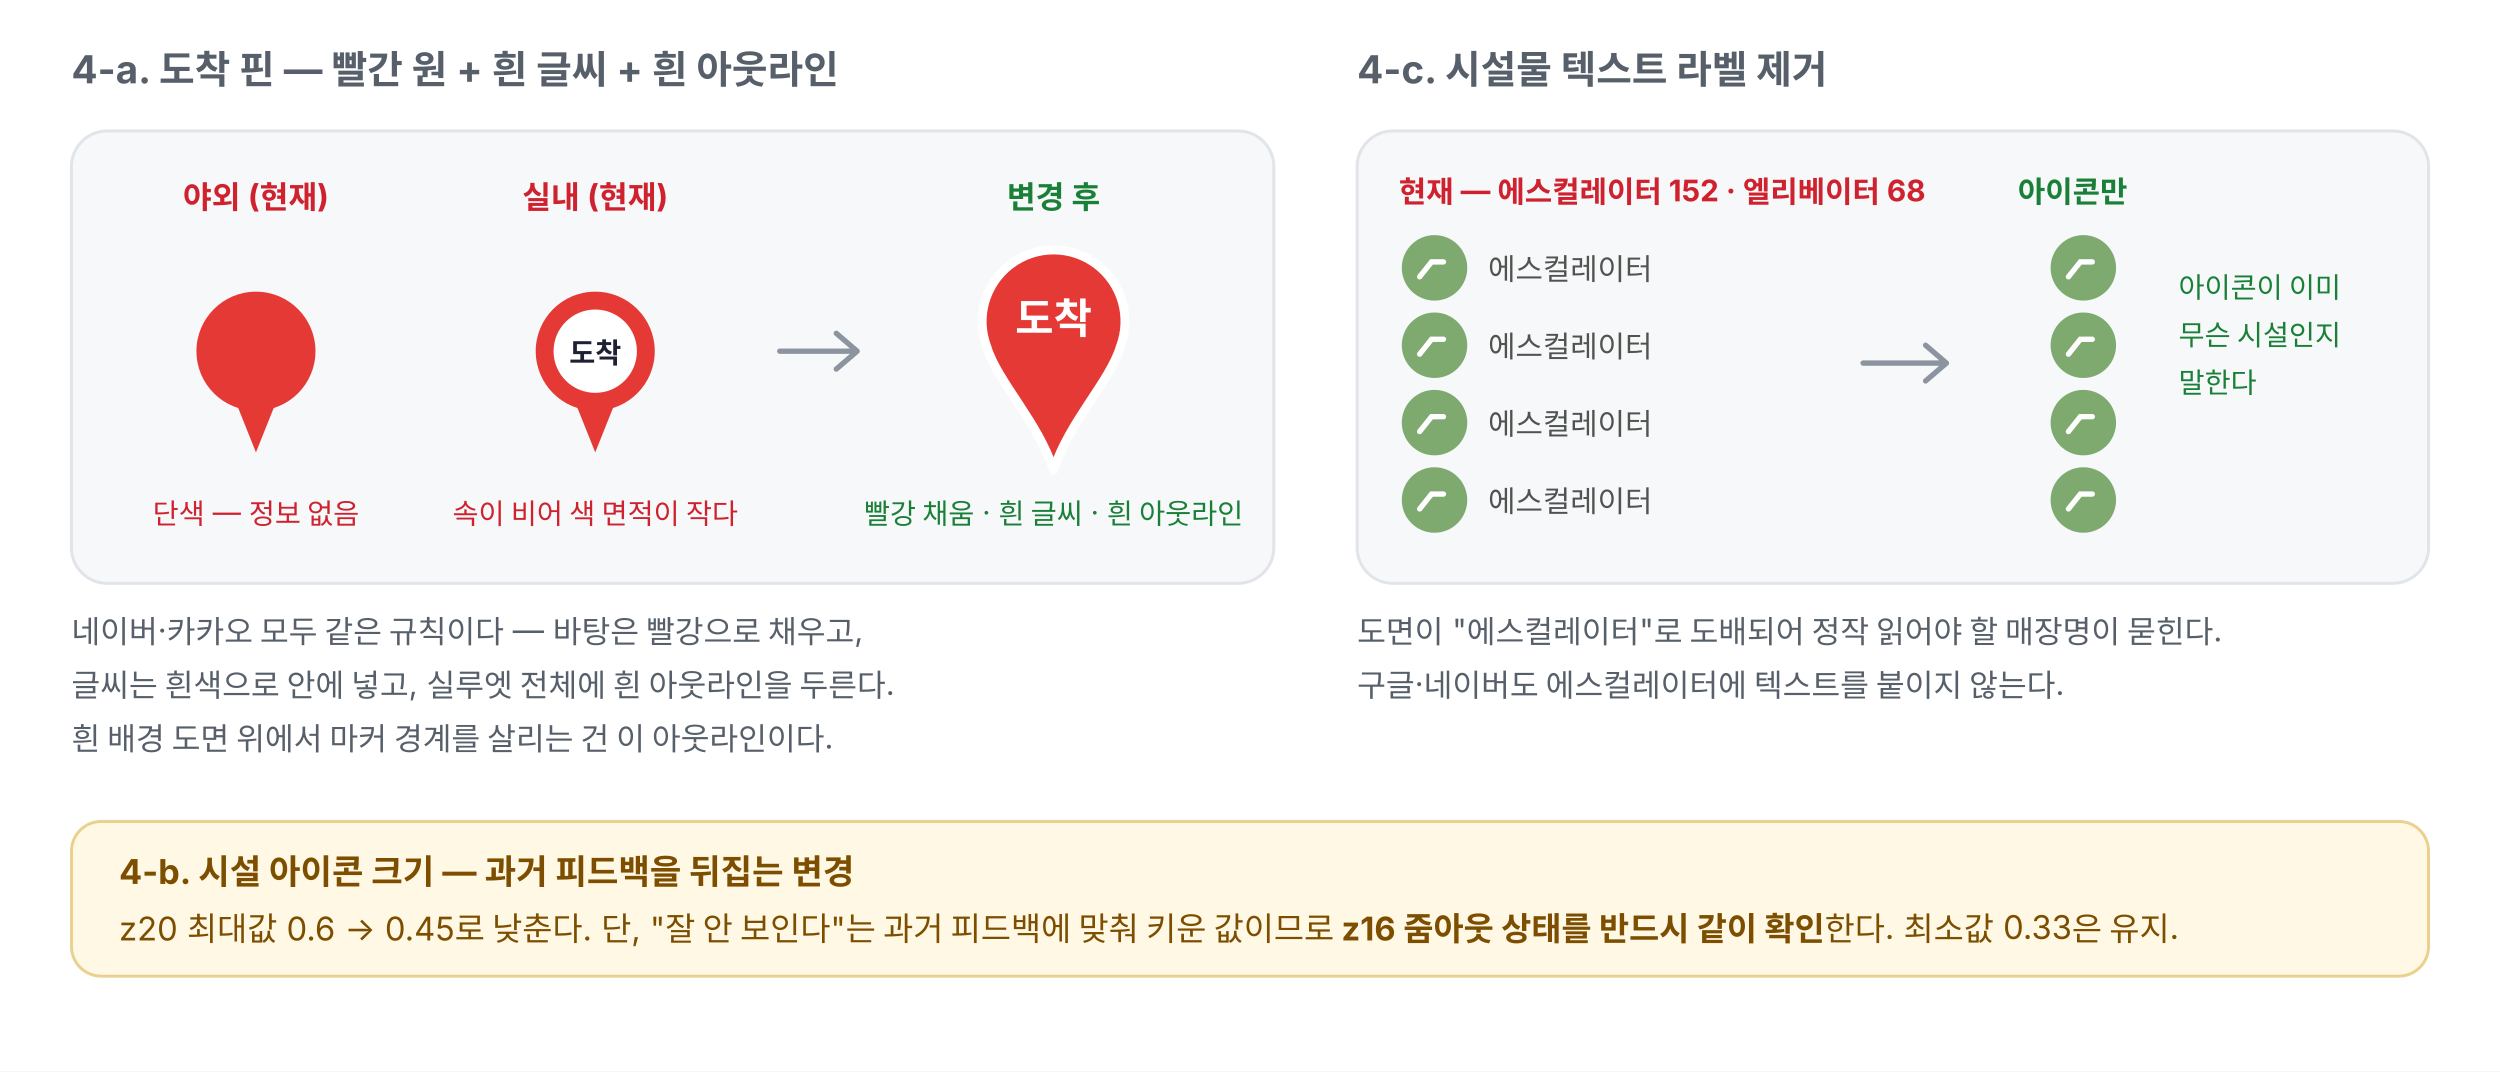
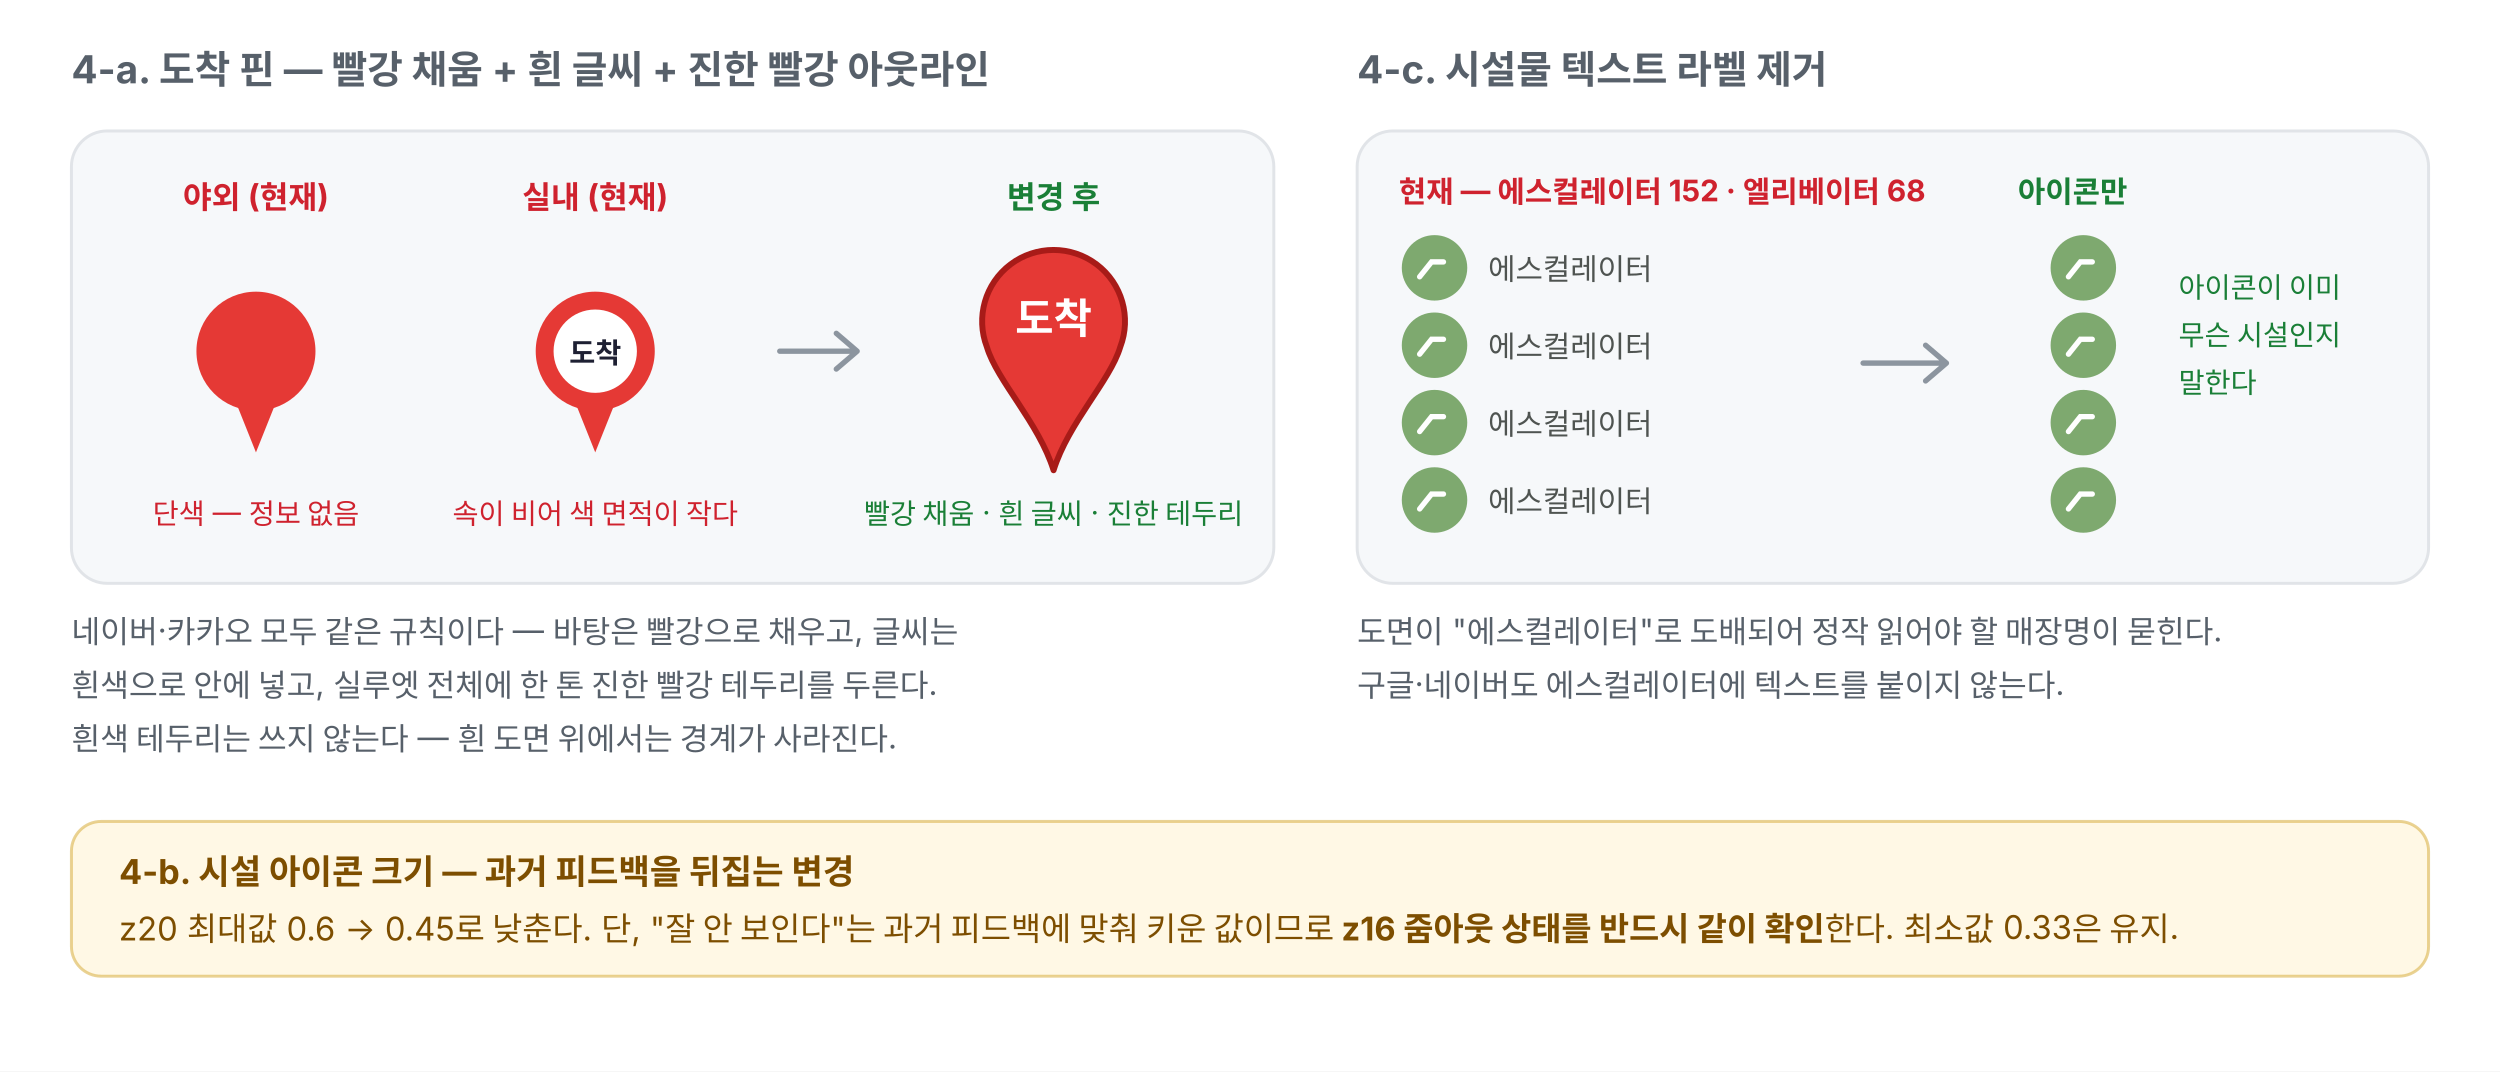
<svg xmlns="http://www.w3.org/2000/svg" viewBox="0 0 840 360" width="840" height="360" font-family="-apple-system, BlinkMacSystemFont, 'Segoe UI', 'Noto Sans KR', sans-serif">
  <rect width="840" height="360" fill="#ffffff" />
-   <text x="24" y="28" font-size="13" font-weight="700" fill="#57606A">4-a. 도착 핀 — 빨간 원 + 흰 글씨 + 흰 아웃라인</text>
+   <text x="24" y="28" font-size="13" font-weight="700" fill="#57606A">4-a. 도착 핀 — 빨강 채움 + 흰 글씨 + 진한 빨강 아웃라인</text>
  <g transform="translate(24 44)">
    <rect x="0" y="0" width="404" height="152" rx="12" fill="#F6F8FA" stroke="#E1E4E8" />
    <text x="62" y="26" font-size="10.5" font-weight="700" fill="#CF222E" text-anchor="middle">야외 (현재)</text>
    <g transform="translate(62 74)">
      <circle cx="0" cy="0" r="20" fill="#E53935" />
      <path d="M0 34 L7.6 15 L-7.6 15 Z" fill="#E53935" />
    </g>
    <text x="62" y="132" font-size="9.5" fill="#CF222E" text-anchor="middle">단색 — 정보 없음</text>
    <text x="176" y="26" font-size="10.5" font-weight="700" fill="#CF222E" text-anchor="middle">실내 (현재)</text>
    <g transform="translate(176 74)">
      <circle cx="0" cy="0" r="20" fill="#E53935" />
      <path d="M0 34 L7.6 15 L-7.6 15 Z" fill="#E53935" />
      <circle cx="0" cy="0" r="14" fill="#fff" />
      <text x="0" y="4" font-size="9.5" font-weight="700" fill="#1E2033" text-anchor="middle">도착</text>
    </g>
    <text x="176" y="132" font-size="9.5" fill="#CF222E" text-anchor="middle">속이 비어 색 면적이 작다</text>
    <path d="M238 74 L264 74 M257 68 L264 74 L257 80" stroke="#8C959F" stroke-width="1.8" fill="none" stroke-linecap="round" stroke-linejoin="round" />
    <text x="330" y="26" font-size="10.5" font-weight="700" fill="#1A7F37" text-anchor="middle">변경 후</text>
    <g transform="translate(330 64)">
-       <path d="M0 50 C -5 34 -19 20 -22.4 8.6 A24 24 0 1 1 22.4 8.6 C 19 20 5 34 0 50 Z" fill="#E53935" stroke="#FFFFFF" stroke-width="3" stroke-linejoin="round" />
+       <path d="M0 50 C -5 34 -19 20 -22.4 8.6 A24 24 0 1 1 22.4 8.6 C 19 20 5 34 0 50 Z" fill="#E53935" stroke="#A81B18" stroke-width="2" stroke-linejoin="round" />
      <text x="0" y="4" font-size="14" font-weight="800" fill="#FFFFFF" text-anchor="middle">도착</text>
    </g>
-     <text x="330" y="132" font-size="9.5" fill="#1A7F37" text-anchor="middle">빨강 채움 · 흰 글씨 · 흰 아웃라인</text>
+     <text x="330" y="132" font-size="9.5" fill="#1A7F37" text-anchor="middle">빨강 채움 · 흰 글씨 · 진한 테두리</text>
  </g>
-   <text x="24" y="216" font-size="10.5" fill="#57606A">네이버·카카오 모두 같은 규칙이다 — 바탕은 빨강으로 채우고,</text>
-   <text x="24" y="234" font-size="10.5" fill="#57606A">글씨는 흰색으로 안에 넣고, 실루엣 전체에 흰 아웃라인을 두른다.</text>
-   <text x="24" y="252" font-size="10.5" fill="#57606A">흰 배경 도면 위에서 마커 경계를 살리는 건 이 아웃라인이다.</text>
+   <text x="24" y="216" font-size="10.5" fill="#57606A">네이버·카카오 모두 같은 규칙이다 — 바탕은 빨강으로 채우고, 글씨는</text>
+   <text x="24" y="234" font-size="10.5" fill="#57606A">흰색으로 안에 넣고, 실루엣 전체에 한 톤 진한 빨강 테두리를 두른다.</text>
+   <text x="24" y="252" font-size="10.5" fill="#57606A">흰색 테두리는 쓰지 않는다 — 흰 도면 위에서는 경계가 사라진다.</text>
  <text x="456" y="28" font-size="13" font-weight="700" fill="#57606A">4-c. 시설물 텍스트 라벨 제거</text>
  <g transform="translate(456 44)">
    <rect x="0" y="0" width="360" height="152" rx="12" fill="#F6F8FA" stroke="#E1E4E8" />
    <text x="14" y="24" font-size="10" font-weight="700" fill="#CF222E">현재 — 에스컬레이터 152 · 엘리베이터 68</text>
    <g transform="translate(14 34)">
      <g>
        <circle cx="12" cy="12" r="11" fill="#7EA96F" />
        <path d="M7 15 l4 -5 h4" stroke="#fff" stroke-width="1.8" fill="none" stroke-linecap="round" />
        <text x="30" y="16" font-size="10" fill="#4F5451">에스컬레이터</text>
      </g>
      <g transform="translate(0 26)">
        <circle cx="12" cy="12" r="11" fill="#7EA96F" />
        <path d="M7 15 l4 -5 h4" stroke="#fff" stroke-width="1.8" fill="none" stroke-linecap="round" />
        <text x="30" y="16" font-size="10" fill="#4F5451">에스컬레이터</text>
      </g>
      <g transform="translate(0 52)">
        <circle cx="12" cy="12" r="11" fill="#7EA96F" />
        <path d="M7 15 l4 -5 h4" stroke="#fff" stroke-width="1.8" fill="none" stroke-linecap="round" />
        <text x="30" y="16" font-size="10" fill="#4F5451">에스컬레이터</text>
      </g>
      <g transform="translate(0 78)">
        <circle cx="12" cy="12" r="11" fill="#7EA96F" />
        <path d="M7 15 l4 -5 h4" stroke="#fff" stroke-width="1.8" fill="none" stroke-linecap="round" />
        <text x="30" y="16" font-size="10" fill="#4F5451">에스컬레이터</text>
      </g>
    </g>
    <path d="M170 78 L198 78 M191 72 L198 78 L191 84" stroke="#8C959F" stroke-width="1.8" fill="none" stroke-linecap="round" stroke-linejoin="round" />
    <text x="222" y="24" font-size="10" font-weight="700" fill="#1A7F37">아이콘만</text>
    <g transform="translate(232 34)">
      <g>
        <circle cx="12" cy="12" r="11" fill="#7EA96F" />
        <path d="M7 15 l4 -5 h4" stroke="#fff" stroke-width="1.8" fill="none" stroke-linecap="round" />
      </g>
      <g transform="translate(0 26)">
        <circle cx="12" cy="12" r="11" fill="#7EA96F" />
        <path d="M7 15 l4 -5 h4" stroke="#fff" stroke-width="1.8" fill="none" stroke-linecap="round" />
      </g>
      <g transform="translate(0 52)">
        <circle cx="12" cy="12" r="11" fill="#7EA96F" />
        <path d="M7 15 l4 -5 h4" stroke="#fff" stroke-width="1.8" fill="none" stroke-linecap="round" />
      </g>
      <g transform="translate(0 78)">
        <circle cx="12" cy="12" r="11" fill="#7EA96F" />
        <path d="M7 15 l4 -5 h4" stroke="#fff" stroke-width="1.8" fill="none" stroke-linecap="round" />
      </g>
    </g>
    <text x="276" y="56" font-size="9.5" fill="#1A7F37">아이콘이 이미</text>
    <text x="276" y="72" font-size="9.5" fill="#1A7F37">무슨 시설인지</text>
    <text x="276" y="88" font-size="9.5" fill="#1A7F37">말한다</text>
  </g>
  <text x="456" y="216" font-size="10.5" fill="#57606A">도면이 "에스컬레이터"로 도배되어 정작 읽어야 할 매장명이 묻힌다.</text>
  <text x="456" y="234" font-size="10.5" fill="#57606A">구글·네이버도 에스컬레이터에 텍스트를 붙이지 않는다.</text>
  <g transform="translate(24 276)">
    <rect x="0" y="0" width="792" height="52" rx="10" fill="#FFF8E5" stroke="#D4A72C" stroke-opacity="0.5" />
    <text x="16" y="21" font-size="11.5" font-weight="700" fill="#7D4E00">4-b. 시설 아이콘 크기 — 과거 피드백을 뒤집는 변경</text>
    <text x="16" y="40" font-size="11" fill="#7D4E00">z20 최대값 0.6 → 0.45로 낮춘다. 단, "잘 안 보인다"는 과거 피드백에 맞춰 키운 값이므로 <tspan font-weight="700">z16 줌아웃 상태를 반드시 같이 확인</tspan>한다. 최소값 0.33은 유지.</text>
  </g>
</svg>
